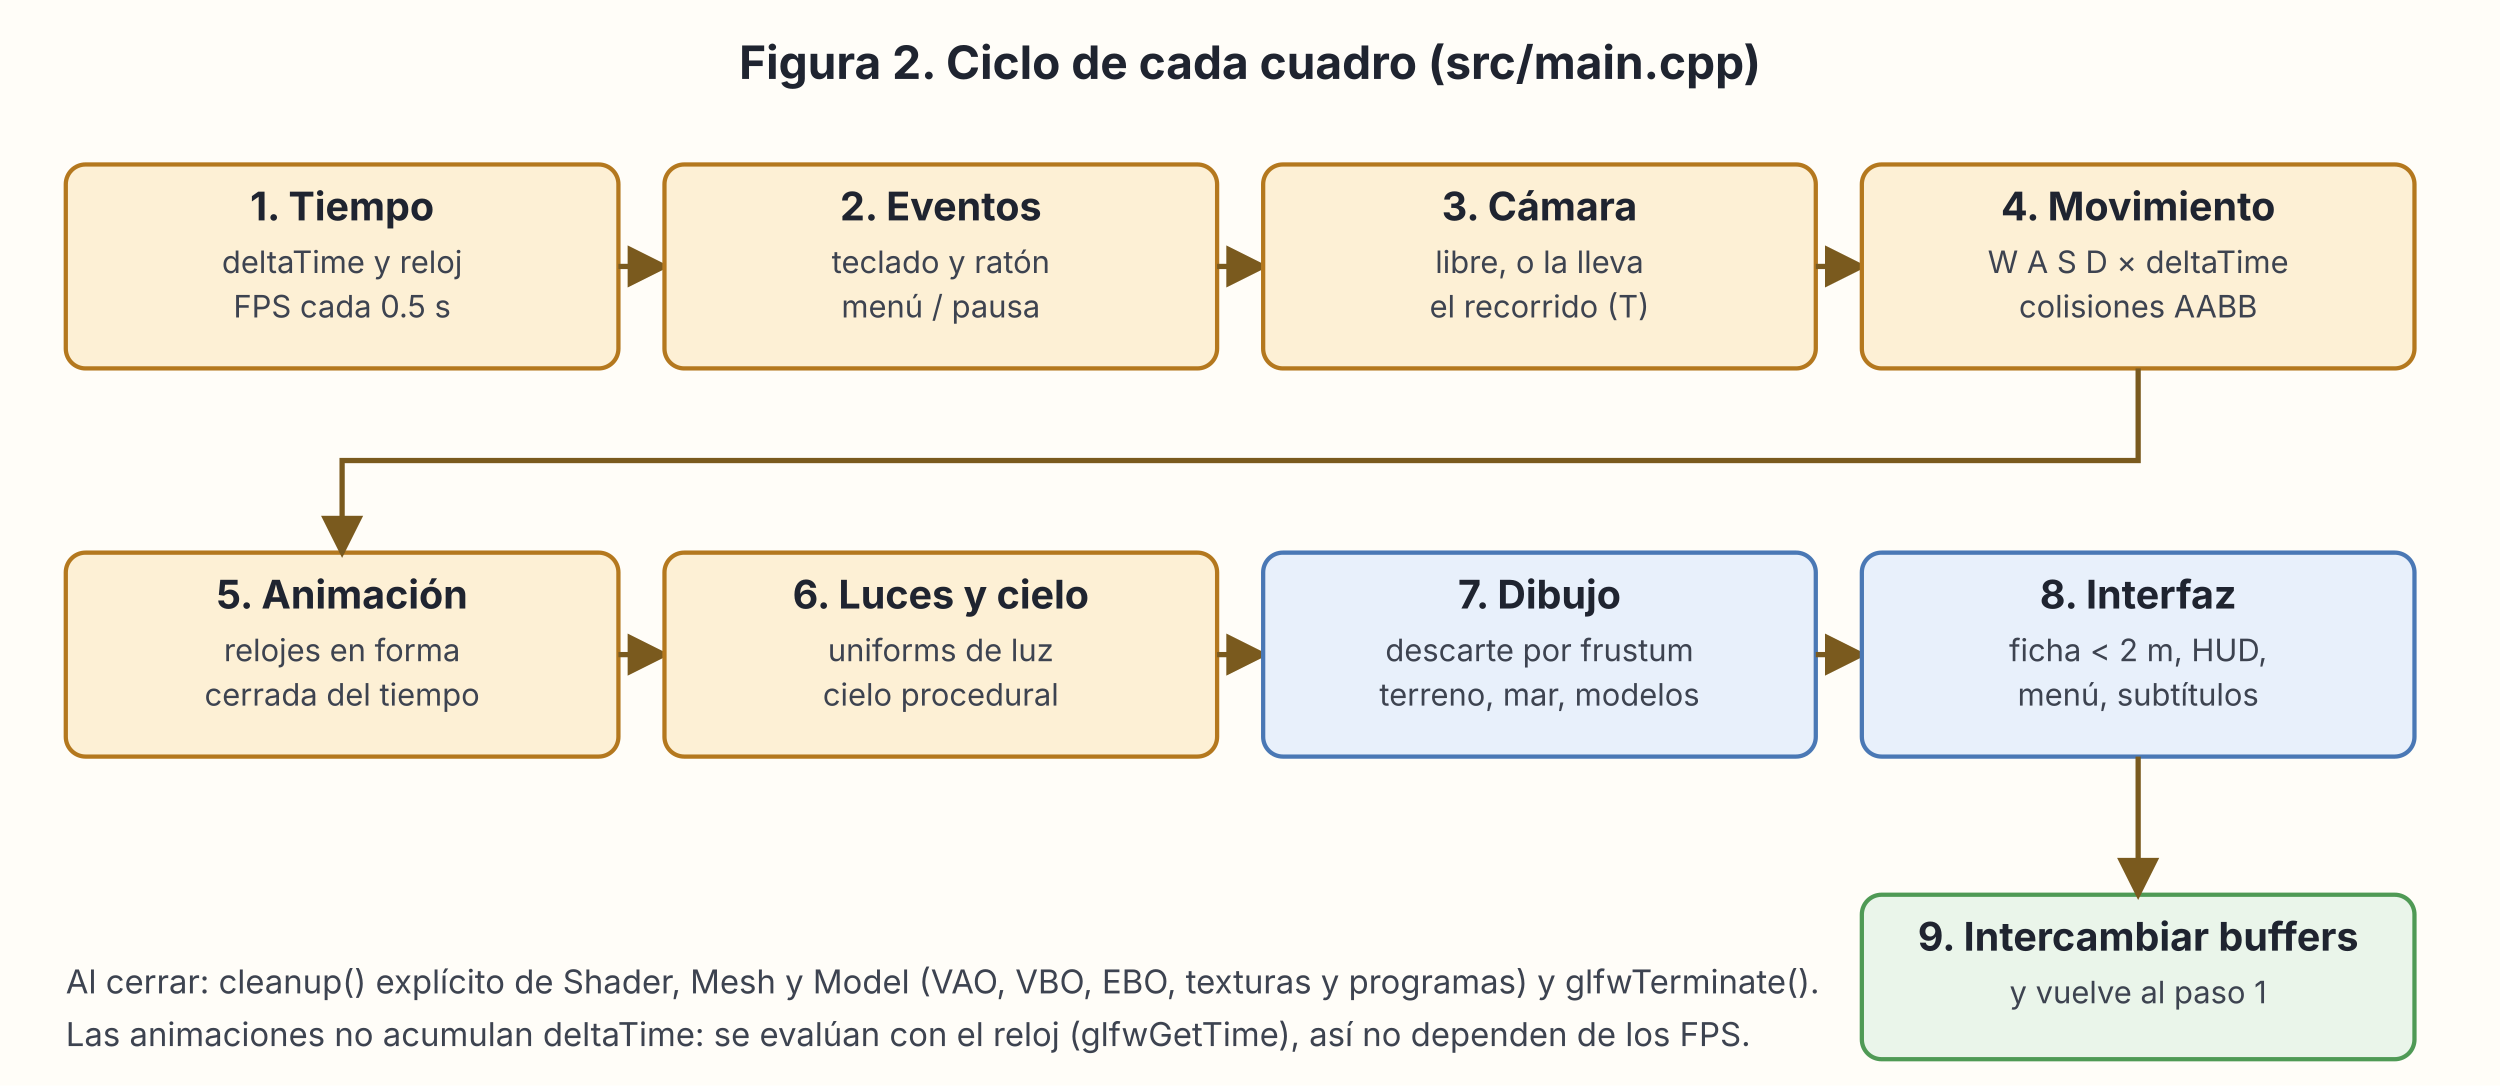
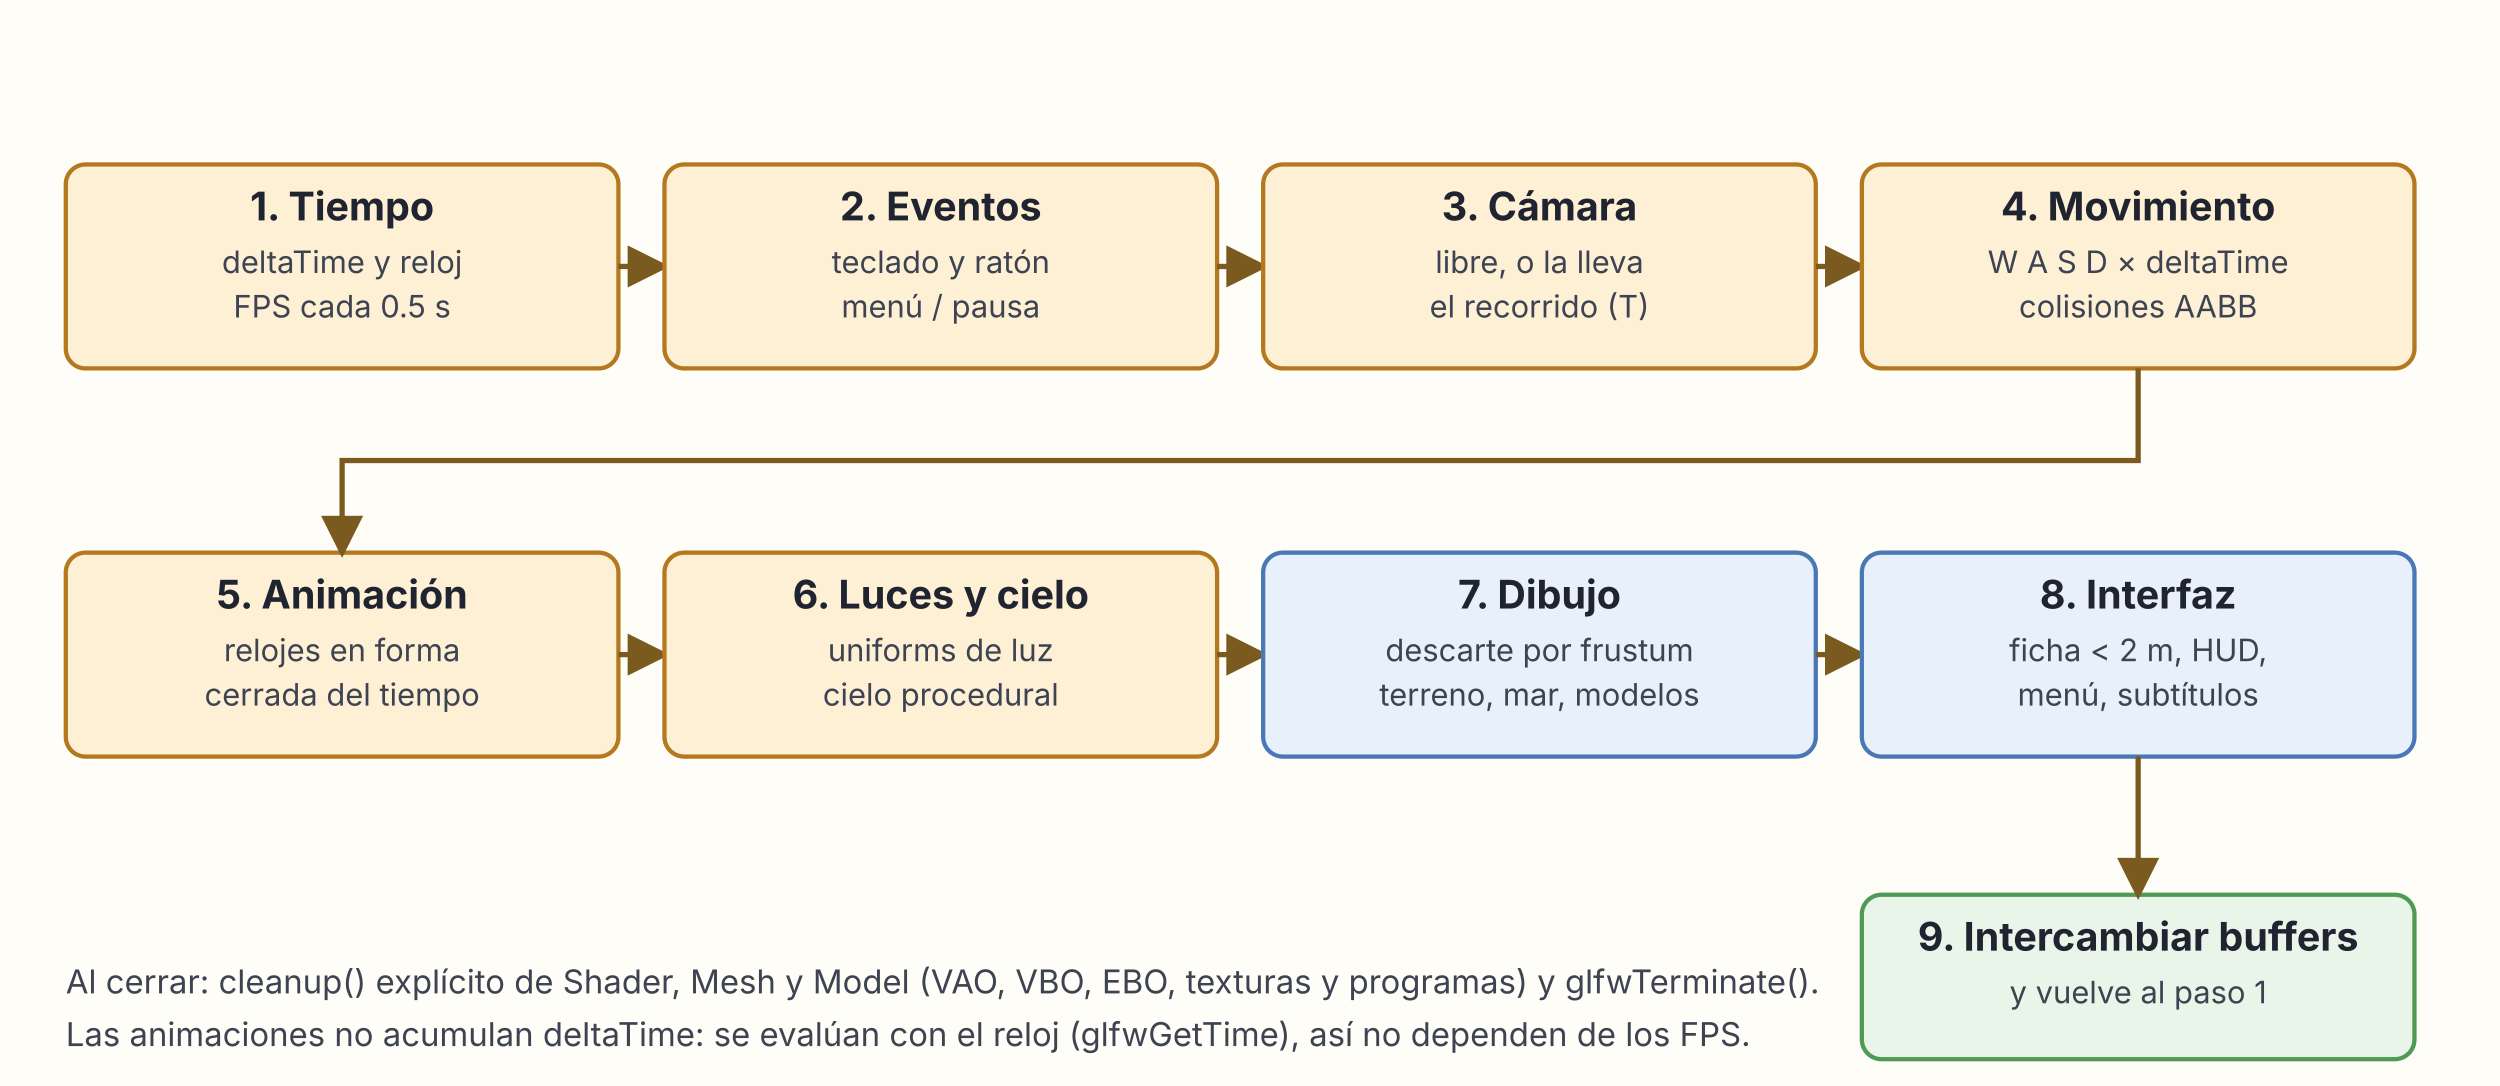
<svg xmlns="http://www.w3.org/2000/svg" viewBox="0 0 760 330" width="760" height="330">
  <defs>
    <marker id="p" markerWidth="8" markerHeight="8" refX="7" refY="4" orient="auto">
      <path d="M0,0 L8,4 L0,8 z" fill="#7a5a1e" />
    </marker>
  </defs>
  <rect width="760" height="330" fill="#fffdf8" />
-   <text x="380.0" y="24" font-size="14" fill="#1f2430" text-anchor="middle" font-weight="700" font-family="Inter, Liberation Sans, Arial, sans-serif">Figura 2. Ciclo de cada cuadro (src/main.cpp)</text>
+   <text x="380.0" y="24" font-size="14" fill="#1f2430" text-anchor="middle" font-weight="700" font-family="Inter, Liberation Sans, Arial, sans-serif" />
  <rect x="20" y="50" width="168" height="62" rx="6" fill="#fdf0d5" stroke="#b4781e" stroke-width="1.3" />
  <text x="104.0" y="67" font-size="12" fill="#1f2430" text-anchor="middle" font-weight="700" font-family="Inter, Liberation Sans, Arial, sans-serif">1. Tiempo</text>
  <text x="104.0" y="83.0" font-size="9.4" fill="#3d4350" text-anchor="middle" font-weight="400" font-family="Inter, Liberation Sans, Arial, sans-serif">deltaTime y reloj</text>
  <text x="104.0" y="96.5" font-size="9.4" fill="#3d4350" text-anchor="middle" font-weight="400" font-family="Inter, Liberation Sans, Arial, sans-serif">FPS cada 0.5 s</text>
  <line x1="188" y1="81.0" x2="202" y2="81.0" stroke="#7a5a1e" stroke-width="1.6" marker-end="url(#p)" />
  <rect x="202" y="50" width="168" height="62" rx="6" fill="#fdf0d5" stroke="#b4781e" stroke-width="1.3" />
  <text x="286.0" y="67" font-size="12" fill="#1f2430" text-anchor="middle" font-weight="700" font-family="Inter, Liberation Sans, Arial, sans-serif">2. Eventos</text>
  <text x="286.0" y="83.0" font-size="9.4" fill="#3d4350" text-anchor="middle" font-weight="400" font-family="Inter, Liberation Sans, Arial, sans-serif">teclado y ratón</text>
  <text x="286.0" y="96.5" font-size="9.4" fill="#3d4350" text-anchor="middle" font-weight="400" font-family="Inter, Liberation Sans, Arial, sans-serif">menú / pausa</text>
  <line x1="370" y1="81.0" x2="384" y2="81.0" stroke="#7a5a1e" stroke-width="1.6" marker-end="url(#p)" />
  <rect x="384" y="50" width="168" height="62" rx="6" fill="#fdf0d5" stroke="#b4781e" stroke-width="1.3" />
  <text x="468.0" y="67" font-size="12" fill="#1f2430" text-anchor="middle" font-weight="700" font-family="Inter, Liberation Sans, Arial, sans-serif">3. Cámara</text>
  <text x="468.0" y="83.0" font-size="9.4" fill="#3d4350" text-anchor="middle" font-weight="400" font-family="Inter, Liberation Sans, Arial, sans-serif">libre, o la lleva</text>
  <text x="468.0" y="96.5" font-size="9.4" fill="#3d4350" text-anchor="middle" font-weight="400" font-family="Inter, Liberation Sans, Arial, sans-serif">el recorrido (T)</text>
  <line x1="552" y1="81.0" x2="566" y2="81.0" stroke="#7a5a1e" stroke-width="1.6" marker-end="url(#p)" />
  <rect x="566" y="50" width="168" height="62" rx="6" fill="#fdf0d5" stroke="#b4781e" stroke-width="1.3" />
  <text x="650.0" y="67" font-size="12" fill="#1f2430" text-anchor="middle" font-weight="700" font-family="Inter, Liberation Sans, Arial, sans-serif">4. Movimiento</text>
  <text x="650.0" y="83.0" font-size="9.4" fill="#3d4350" text-anchor="middle" font-weight="400" font-family="Inter, Liberation Sans, Arial, sans-serif">W A S D × deltaTime</text>
  <text x="650.0" y="96.5" font-size="9.4" fill="#3d4350" text-anchor="middle" font-weight="400" font-family="Inter, Liberation Sans, Arial, sans-serif">colisiones AABB</text>
  <rect x="20" y="168" width="168" height="62" rx="6" fill="#fdf0d5" stroke="#b4781e" stroke-width="1.3" />
  <text x="104.0" y="185" font-size="12" fill="#1f2430" text-anchor="middle" font-weight="700" font-family="Inter, Liberation Sans, Arial, sans-serif">5. Animación</text>
  <text x="104.0" y="201.0" font-size="9.4" fill="#3d4350" text-anchor="middle" font-weight="400" font-family="Inter, Liberation Sans, Arial, sans-serif">relojes en forma</text>
  <text x="104.0" y="214.5" font-size="9.4" fill="#3d4350" text-anchor="middle" font-weight="400" font-family="Inter, Liberation Sans, Arial, sans-serif">cerrada del tiempo</text>
  <line x1="188" y1="199.0" x2="202" y2="199.0" stroke="#7a5a1e" stroke-width="1.6" marker-end="url(#p)" />
  <rect x="202" y="168" width="168" height="62" rx="6" fill="#fdf0d5" stroke="#b4781e" stroke-width="1.3" />
  <text x="286.0" y="185" font-size="12" fill="#1f2430" text-anchor="middle" font-weight="700" font-family="Inter, Liberation Sans, Arial, sans-serif">6. Luces y cielo</text>
  <text x="286.0" y="201.0" font-size="9.4" fill="#3d4350" text-anchor="middle" font-weight="400" font-family="Inter, Liberation Sans, Arial, sans-serif">uniforms de luz</text>
  <text x="286.0" y="214.5" font-size="9.4" fill="#3d4350" text-anchor="middle" font-weight="400" font-family="Inter, Liberation Sans, Arial, sans-serif">cielo procedural</text>
  <line x1="370" y1="199.0" x2="384" y2="199.0" stroke="#7a5a1e" stroke-width="1.6" marker-end="url(#p)" />
  <rect x="384" y="168" width="168" height="62" rx="6" fill="#e8f0fb" stroke="#4a78b5" stroke-width="1.3" />
  <text x="468.0" y="185" font-size="12" fill="#1f2430" text-anchor="middle" font-weight="700" font-family="Inter, Liberation Sans, Arial, sans-serif">7. Dibujo</text>
  <text x="468.0" y="201.0" font-size="9.4" fill="#3d4350" text-anchor="middle" font-weight="400" font-family="Inter, Liberation Sans, Arial, sans-serif">descarte por frustum</text>
  <text x="468.0" y="214.5" font-size="9.4" fill="#3d4350" text-anchor="middle" font-weight="400" font-family="Inter, Liberation Sans, Arial, sans-serif">terreno, mar, modelos</text>
  <line x1="552" y1="199.0" x2="566" y2="199.0" stroke="#7a5a1e" stroke-width="1.6" marker-end="url(#p)" />
  <rect x="566" y="168" width="168" height="62" rx="6" fill="#e8f0fb" stroke="#4a78b5" stroke-width="1.3" />
  <text x="650.0" y="185" font-size="12" fill="#1f2430" text-anchor="middle" font-weight="700" font-family="Inter, Liberation Sans, Arial, sans-serif">8. Interfaz</text>
  <text x="650.0" y="201.0" font-size="9.4" fill="#3d4350" text-anchor="middle" font-weight="400" font-family="Inter, Liberation Sans, Arial, sans-serif">ficha &lt; 2 m, HUD,</text>
  <text x="650.0" y="214.5" font-size="9.4" fill="#3d4350" text-anchor="middle" font-weight="400" font-family="Inter, Liberation Sans, Arial, sans-serif">menú, subtítulos</text>
  <path d="M650.0,112 L650.0,140 L104.0,140 L104.0,168" fill="none" stroke="#7a5a1e" stroke-width="1.6" marker-end="url(#p)" />
  <rect x="566" y="272" width="168" height="50" rx="6" fill="#eaf5ea" stroke="#4f9a55" stroke-width="1.3" />
  <text x="650.0" y="289" font-size="12" fill="#1f2430" text-anchor="middle" font-weight="700" font-family="Inter, Liberation Sans, Arial, sans-serif">9. Intercambiar buffers</text>
  <text x="650.0" y="305.0" font-size="9.4" fill="#3d4350" text-anchor="middle" font-weight="400" font-family="Inter, Liberation Sans, Arial, sans-serif">y vuelve al paso 1</text>
  <line x1="650.0" y1="230" x2="650.0" y2="272" stroke="#7a5a1e" stroke-width="1.6" marker-end="url(#p)" />
  <text x="20" y="302" font-size="10" fill="#3d4350" text-anchor="start" font-weight="400" font-family="Inter, Liberation Sans, Arial, sans-serif">Al cerrar: cleanup() explícito de Shader, Mesh y Model (VAO, VBO, EBO, texturas y programas) y glfwTerminate().</text>
  <text x="20" y="318" font-size="10" fill="#3d4350" text-anchor="start" font-weight="400" font-family="Inter, Liberation Sans, Arial, sans-serif">Las animaciones no acumulan deltaTime: se evalúan con el reloj (glfwGetTime), así no dependen de los FPS.</text>
</svg>
